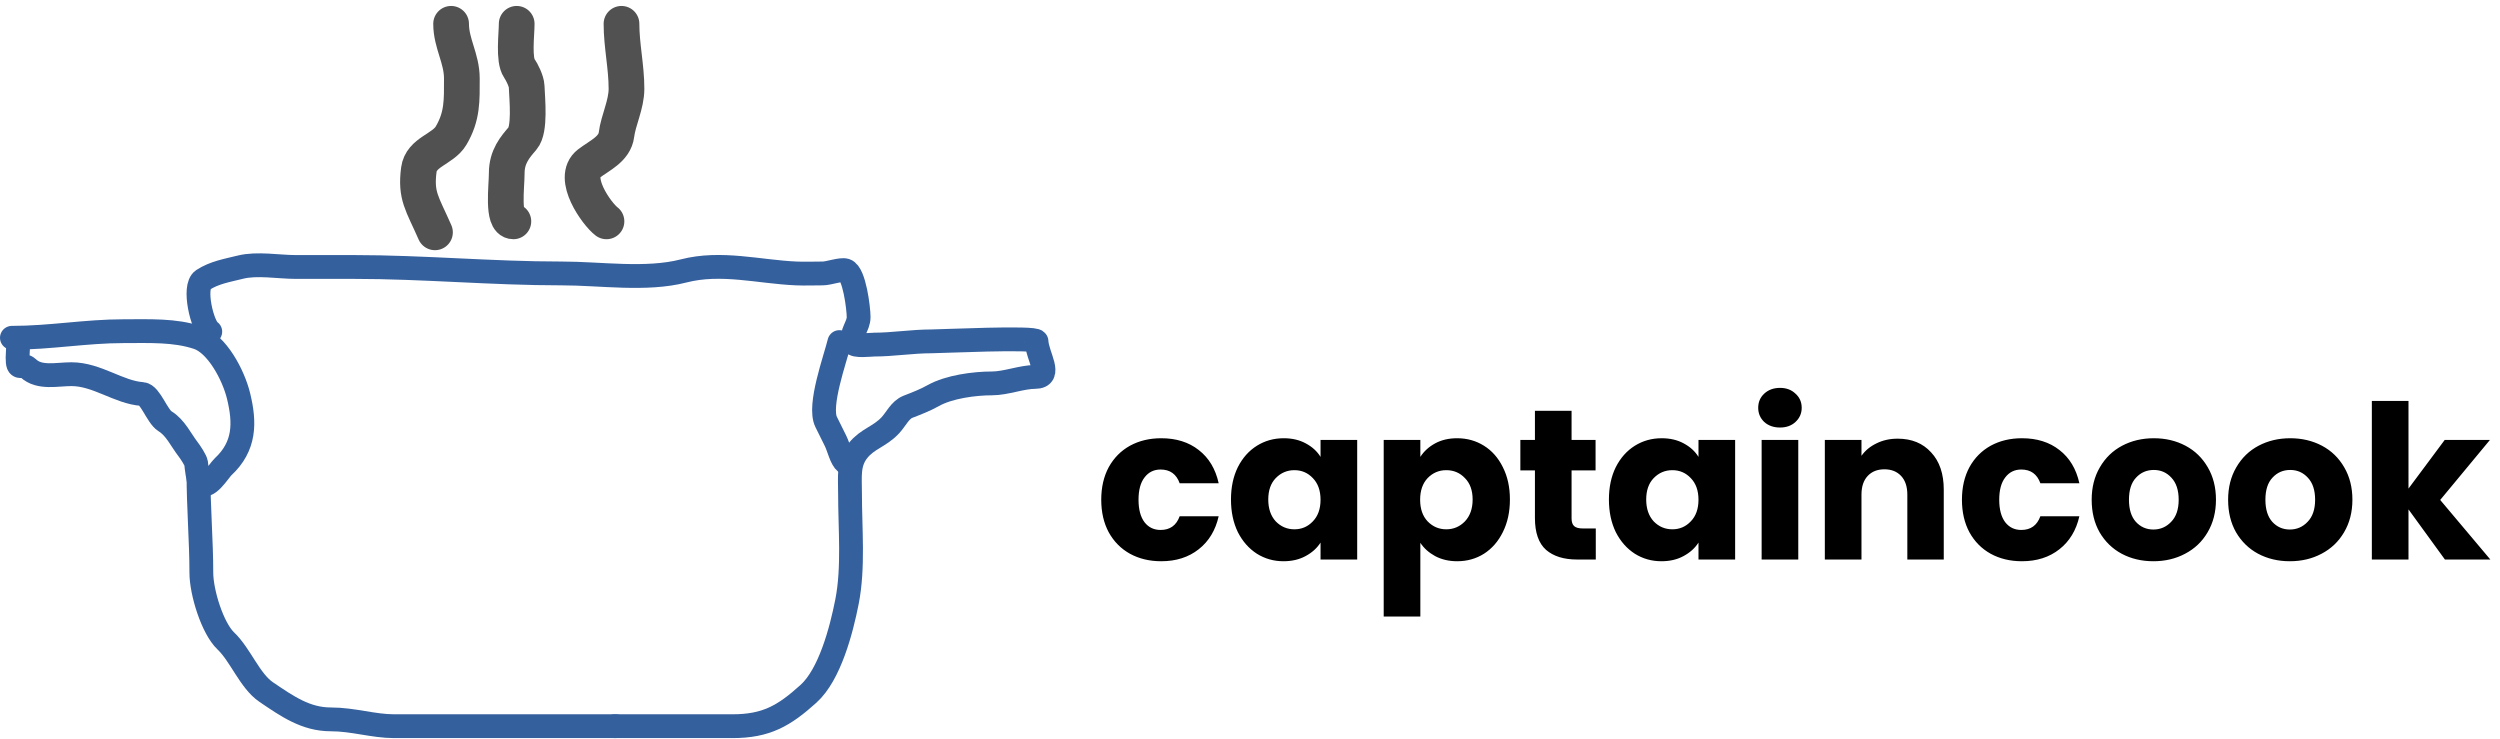
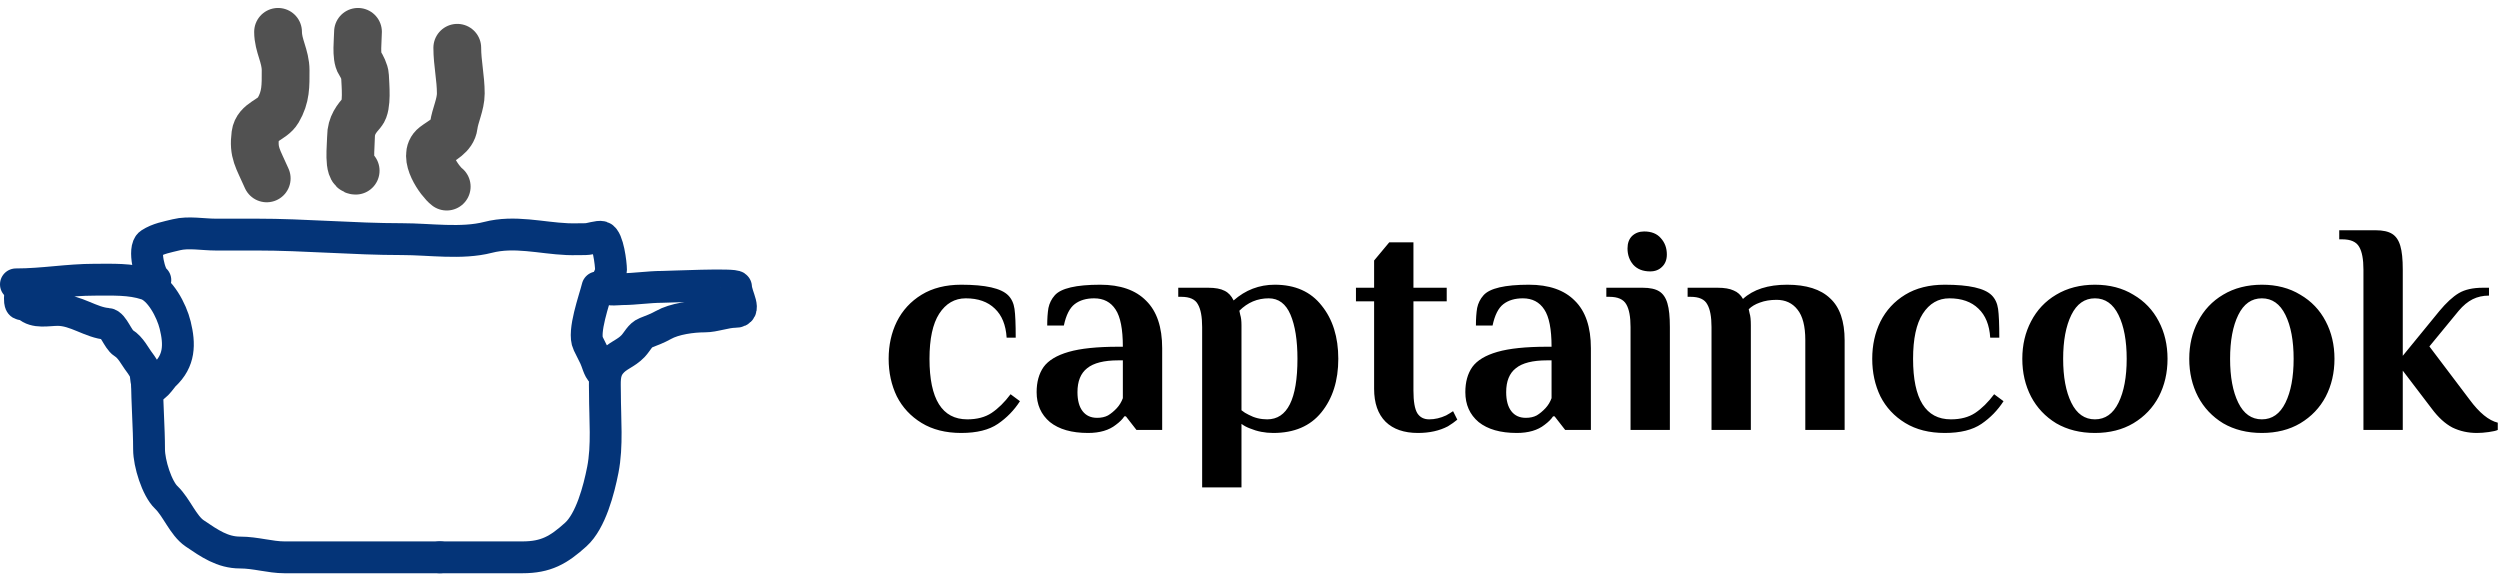
- <svg xmlns="http://www.w3.org/2000/svg" width="210" height="62" viewBox="0 0 210 62" fill="none">
-   <path d="M92.504 41.978C92.504 40.934 92.714 40.022 93.134 39.242C93.566 38.462 94.16 37.862 94.916 37.442C95.684 37.022 96.56 36.812 97.544 36.812C98.804 36.812 99.854 37.142 100.694 37.802C101.546 38.462 102.104 39.392 102.368 40.592H99.092C98.816 39.824 98.282 39.44 97.49 39.44C96.926 39.44 96.476 39.662 96.14 40.106C95.804 40.538 95.636 41.162 95.636 41.978C95.636 42.794 95.804 43.424 96.14 43.868C96.476 44.3 96.926 44.516 97.49 44.516C98.282 44.516 98.816 44.132 99.092 43.364H102.368C102.104 44.54 101.546 45.464 100.694 46.136C99.842 46.808 98.792 47.144 97.544 47.144C96.56 47.144 95.684 46.934 94.916 46.514C94.16 46.094 93.566 45.494 93.134 44.714C92.714 43.934 92.504 43.022 92.504 41.978ZM103.402 41.96C103.402 40.928 103.594 40.022 103.978 39.242C104.374 38.462 104.908 37.862 105.58 37.442C106.252 37.022 107.002 36.812 107.83 36.812C108.538 36.812 109.156 36.956 109.684 37.244C110.224 37.532 110.638 37.91 110.926 38.378V36.956H114.004V47H110.926V45.578C110.626 46.046 110.206 46.424 109.666 46.712C109.138 47 108.52 47.144 107.812 47.144C106.996 47.144 106.252 46.934 105.58 46.514C104.908 46.082 104.374 45.476 103.978 44.696C103.594 43.904 103.402 42.992 103.402 41.96ZM110.926 41.978C110.926 41.21 110.71 40.604 110.278 40.16C109.858 39.716 109.342 39.494 108.73 39.494C108.118 39.494 107.596 39.716 107.164 40.16C106.744 40.592 106.534 41.192 106.534 41.96C106.534 42.728 106.744 43.34 107.164 43.796C107.596 44.24 108.118 44.462 108.73 44.462C109.342 44.462 109.858 44.24 110.278 43.796C110.71 43.352 110.926 42.746 110.926 41.978ZM119.309 38.378C119.609 37.91 120.023 37.532 120.551 37.244C121.079 36.956 121.697 36.812 122.405 36.812C123.233 36.812 123.983 37.022 124.655 37.442C125.327 37.862 125.855 38.462 126.239 39.242C126.635 40.022 126.833 40.928 126.833 41.96C126.833 42.992 126.635 43.904 126.239 44.696C125.855 45.476 125.327 46.082 124.655 46.514C123.983 46.934 123.233 47.144 122.405 47.144C121.709 47.144 121.091 47 120.551 46.712C120.023 46.424 119.609 46.052 119.309 45.596V51.788H116.231V36.956H119.309V38.378ZM123.701 41.96C123.701 41.192 123.485 40.592 123.053 40.16C122.633 39.716 122.111 39.494 121.487 39.494C120.875 39.494 120.353 39.716 119.921 40.16C119.501 40.604 119.291 41.21 119.291 41.978C119.291 42.746 119.501 43.352 119.921 43.796C120.353 44.24 120.875 44.462 121.487 44.462C122.099 44.462 122.621 44.24 123.053 43.796C123.485 43.34 123.701 42.728 123.701 41.96ZM134.046 44.39V47H132.48C131.364 47 130.494 46.73 129.87 46.19C129.246 45.638 128.934 44.744 128.934 43.508V39.512H127.71V36.956H128.934V34.508H132.012V36.956H134.028V39.512H132.012V43.544C132.012 43.844 132.084 44.06 132.228 44.192C132.372 44.324 132.612 44.39 132.948 44.39H134.046ZM135.149 41.96C135.149 40.928 135.341 40.022 135.725 39.242C136.121 38.462 136.655 37.862 137.327 37.442C137.999 37.022 138.749 36.812 139.577 36.812C140.285 36.812 140.903 36.956 141.431 37.244C141.971 37.532 142.385 37.91 142.673 38.378V36.956H145.751V47H142.673V45.578C142.373 46.046 141.953 46.424 141.413 46.712C140.885 47 140.267 47.144 139.559 47.144C138.743 47.144 137.999 46.934 137.327 46.514C136.655 46.082 136.121 45.476 135.725 44.696C135.341 43.904 135.149 42.992 135.149 41.96ZM142.673 41.978C142.673 41.21 142.457 40.604 142.025 40.16C141.605 39.716 141.089 39.494 140.477 39.494C139.865 39.494 139.343 39.716 138.911 40.16C138.491 40.592 138.281 41.192 138.281 41.96C138.281 42.728 138.491 43.34 138.911 43.796C139.343 44.24 139.865 44.462 140.477 44.462C141.089 44.462 141.605 44.24 142.025 43.796C142.457 43.352 142.673 42.746 142.673 41.978ZM149.525 35.912C148.985 35.912 148.541 35.756 148.193 35.444C147.857 35.12 147.689 34.724 147.689 34.256C147.689 33.776 147.857 33.38 148.193 33.068C148.541 32.744 148.985 32.582 149.525 32.582C150.053 32.582 150.485 32.744 150.821 33.068C151.169 33.38 151.343 33.776 151.343 34.256C151.343 34.724 151.169 35.12 150.821 35.444C150.485 35.756 150.053 35.912 149.525 35.912ZM151.055 36.956V47H147.977V36.956H151.055ZM159.406 36.848C160.582 36.848 161.518 37.232 162.214 38C162.922 38.756 163.276 39.8 163.276 41.132V47H160.216V41.546C160.216 40.874 160.042 40.352 159.694 39.98C159.346 39.608 158.878 39.422 158.29 39.422C157.702 39.422 157.234 39.608 156.886 39.98C156.538 40.352 156.364 40.874 156.364 41.546V47H153.286V36.956H156.364V38.288C156.676 37.844 157.096 37.496 157.624 37.244C158.152 36.98 158.746 36.848 159.406 36.848ZM164.803 41.978C164.803 40.934 165.013 40.022 165.433 39.242C165.865 38.462 166.459 37.862 167.215 37.442C167.983 37.022 168.859 36.812 169.843 36.812C171.103 36.812 172.153 37.142 172.993 37.802C173.845 38.462 174.403 39.392 174.667 40.592H171.391C171.115 39.824 170.581 39.44 169.789 39.44C169.225 39.44 168.775 39.662 168.439 40.106C168.103 40.538 167.935 41.162 167.935 41.978C167.935 42.794 168.103 43.424 168.439 43.868C168.775 44.3 169.225 44.516 169.789 44.516C170.581 44.516 171.115 44.132 171.391 43.364H174.667C174.403 44.54 173.845 45.464 172.993 46.136C172.141 46.808 171.091 47.144 169.843 47.144C168.859 47.144 167.983 46.934 167.215 46.514C166.459 46.094 165.865 45.494 165.433 44.714C165.013 43.934 164.803 43.022 164.803 41.978ZM180.885 47.144C179.901 47.144 179.013 46.934 178.221 46.514C177.441 46.094 176.823 45.494 176.367 44.714C175.923 43.934 175.701 43.022 175.701 41.978C175.701 40.946 175.929 40.04 176.385 39.26C176.841 38.468 177.465 37.862 178.257 37.442C179.049 37.022 179.937 36.812 180.921 36.812C181.905 36.812 182.793 37.022 183.585 37.442C184.377 37.862 185.001 38.468 185.457 39.26C185.913 40.04 186.141 40.946 186.141 41.978C186.141 43.01 185.907 43.922 185.439 44.714C184.983 45.494 184.353 46.094 183.549 46.514C182.757 46.934 181.869 47.144 180.885 47.144ZM180.885 44.48C181.473 44.48 181.971 44.264 182.379 43.832C182.799 43.4 183.009 42.782 183.009 41.978C183.009 41.174 182.805 40.556 182.397 40.124C182.001 39.692 181.509 39.476 180.921 39.476C180.321 39.476 179.823 39.692 179.427 40.124C179.031 40.544 178.833 41.162 178.833 41.978C178.833 42.782 179.025 43.4 179.409 43.832C179.805 44.264 180.297 44.48 180.885 44.48ZM192.346 47.144C191.362 47.144 190.474 46.934 189.682 46.514C188.902 46.094 188.284 45.494 187.828 44.714C187.384 43.934 187.162 43.022 187.162 41.978C187.162 40.946 187.39 40.04 187.846 39.26C188.302 38.468 188.926 37.862 189.718 37.442C190.51 37.022 191.398 36.812 192.382 36.812C193.366 36.812 194.254 37.022 195.046 37.442C195.838 37.862 196.462 38.468 196.918 39.26C197.374 40.04 197.602 40.946 197.602 41.978C197.602 43.01 197.368 43.922 196.9 44.714C196.444 45.494 195.814 46.094 195.01 46.514C194.218 46.934 193.33 47.144 192.346 47.144ZM192.346 44.48C192.934 44.48 193.432 44.264 193.84 43.832C194.26 43.4 194.47 42.782 194.47 41.978C194.47 41.174 194.266 40.556 193.858 40.124C193.462 39.692 192.97 39.476 192.382 39.476C191.782 39.476 191.284 39.692 190.888 40.124C190.492 40.544 190.294 41.162 190.294 41.978C190.294 42.782 190.486 43.4 190.87 43.832C191.266 44.264 191.758 44.48 192.346 44.48ZM205.373 47L202.313 42.788V47H199.235V33.68H202.313V41.042L205.355 36.956H209.153L204.977 41.996L209.189 47H205.373Z" fill="black" />
-   <path d="M1 28.374C4.258 28.374 7.201 27.819 10.406 27.819C12.565 27.819 14.678 27.715 16.61 28.359C18.219 28.895 19.602 31.475 20.037 33.253C20.596 35.536 20.581 37.493 18.74 39.211C18.36 39.567 17.394 41.268 16.769 40.539C16.654 40.404 16.49 39.161 16.478 38.934C16.466 38.684 15.956 37.94 15.817 37.76C15.184 36.94 14.751 35.934 13.859 35.383C13.197 34.974 12.618 33.144 11.954 33.098C9.966 32.962 8.155 31.431 6.001 31.431C4.78 31.431 3.315 31.814 2.376 30.937C1.815 30.413 1.476 31.272 1.476 30.042C1.476 29.516 1.646 28.613 1.238 28.374" stroke="#35609E" stroke-width="2" stroke-linecap="round" />
-   <path d="M16.672 39.797C16.672 42.575 16.913 45.477 16.913 48.106C16.913 49.748 17.845 52.772 18.967 53.837C20.198 55.005 20.982 57.199 22.363 58.135C24.141 59.34 25.694 60.427 27.785 60.427C29.657 60.427 31.371 61 33.1 61C35.154 61 37.207 61 39.261 61C43.408 61 47.556 61 51.703 61" stroke="#35609E" stroke-width="2" stroke-linecap="round" />
-   <path d="M51.642 61C54.935 61 58.228 61 61.522 61C64.356 61 65.851 60.139 67.908 58.283C69.71 56.658 70.678 52.925 71.148 50.542C71.713 47.675 71.402 44.417 71.402 41.441C71.402 40.026 71.232 38.901 72.072 37.85C72.867 36.853 73.882 36.689 74.776 35.737C75.279 35.201 75.596 34.432 76.275 34.167C76.987 33.89 77.722 33.608 78.391 33.232C79.712 32.487 81.856 32.205 83.331 32.205C84.488 32.205 85.833 31.662 86.945 31.662C88.435 31.662 87.131 29.917 87.066 28.674C87.046 28.29 79.021 28.674 78.243 28.674C76.655 28.674 74.965 28.946 73.451 28.946C73.169 28.946 71.74 29.124 71.656 28.795C71.443 27.954 72.125 27.409 72.125 26.637C72.125 25.921 71.769 22.952 71.027 22.713C70.64 22.588 69.615 22.969 69.113 22.969C68.37 22.969 67.62 23.002 66.877 22.969C63.75 22.834 60.59 21.943 57.425 22.758C54.267 23.572 50.451 22.969 47.183 22.969C41.26 22.969 35.613 22.426 29.712 22.426C28.088 22.426 26.463 22.426 24.839 22.426C23.413 22.426 21.594 22.09 20.193 22.441C19.06 22.725 18.022 22.885 17.047 23.513C16.18 24.071 16.997 27.484 17.663 27.859" stroke="#35609E" stroke-width="2" stroke-linecap="round" />
-   <path d="M70.507 28.734C70.169 30.132 68.719 34.078 69.397 35.445C69.658 35.97 69.941 36.541 70.178 37.019C70.481 37.629 70.645 38.538 71.062 38.875" stroke="#35609E" stroke-width="2" stroke-linecap="round" />
-   <path d="M36.538 19.516C35.468 17.076 34.897 16.476 35.182 14.261C35.376 12.757 37.208 12.551 37.893 11.39C38.854 9.76 38.796 8.431 38.796 6.598C38.796 4.903 37.893 3.651 37.893 2" stroke="#515151" stroke-width="3" stroke-linecap="round" />
-   <path d="M43.402 2C43.402 2.881 43.125 5.015 43.619 5.732C43.848 6.064 44.221 6.809 44.239 7.261C44.285 8.389 44.542 10.876 43.898 11.623C43.277 12.345 42.566 13.152 42.566 14.546C42.566 15.655 42.17 18.594 43.123 18.594" stroke="#515151" stroke-width="3" stroke-linecap="round" />
-   <path d="M50.944 18.594C50.14 17.989 47.927 14.927 49.472 13.737C50.337 13.071 51.635 12.529 51.784 11.309C51.929 10.127 52.625 8.779 52.625 7.464C52.625 5.598 52.205 3.84 52.205 2" stroke="#515151" stroke-width="3" stroke-linecap="round" />
+ <svg xmlns="http://www.w3.org/2000/svg" width="157" height="36" viewBox="0 0 157 36" fill="none">
+   <path d="M60.367 27.19C59.392 27.19 58.562 26.981 57.878 26.563C57.194 26.145 56.675 25.588 56.32 24.891C55.978 24.182 55.807 23.396 55.807 22.535C55.807 21.674 55.978 20.895 56.32 20.198C56.675 19.489 57.194 18.925 57.878 18.507C58.562 18.089 59.392 17.88 60.367 17.88C61.887 17.88 62.869 18.102 63.312 18.545C63.527 18.76 63.66 19.045 63.711 19.4C63.762 19.755 63.787 20.356 63.787 21.205H63.217C63.166 20.407 62.919 19.799 62.476 19.381C62.033 18.95 61.425 18.735 60.652 18.735C59.955 18.735 59.398 19.058 58.98 19.704C58.575 20.337 58.372 21.281 58.372 22.535C58.372 25.068 59.164 26.335 60.747 26.335C61.355 26.335 61.862 26.202 62.267 25.936C62.685 25.657 63.084 25.265 63.464 24.758L64.053 25.195C63.686 25.765 63.223 26.24 62.666 26.62C62.109 27 61.342 27.19 60.367 27.19ZM68.33 27.19C67.304 27.19 66.506 26.962 65.936 26.506C65.379 26.037 65.1 25.41 65.1 24.625C65.1 23.992 65.246 23.466 65.537 23.048C65.841 22.63 66.367 22.313 67.114 22.098C67.861 21.883 68.9 21.775 70.23 21.775H70.515C70.515 20.673 70.363 19.894 70.059 19.438C69.755 18.969 69.305 18.735 68.71 18.735C68.216 18.735 67.811 18.855 67.494 19.096C67.177 19.337 66.949 19.786 66.81 20.445H65.765C65.765 20.014 65.79 19.647 65.841 19.343C65.904 19.039 66.037 18.773 66.24 18.545C66.632 18.102 67.582 17.88 69.09 17.88C70.356 17.88 71.319 18.216 71.978 18.887C72.649 19.546 72.985 20.54 72.985 21.87V27H71.37L70.705 26.145H70.61C70.496 26.322 70.319 26.5 70.078 26.677C69.647 27.019 69.064 27.19 68.33 27.19ZM68.9 26.24C69.166 26.24 69.394 26.189 69.584 26.088C69.774 25.974 69.957 25.822 70.135 25.632C70.299 25.455 70.426 25.246 70.515 25.005V22.63H70.23C69.331 22.63 68.678 22.795 68.273 23.124C67.868 23.441 67.665 23.941 67.665 24.625C67.665 25.144 67.772 25.543 67.988 25.822C68.203 26.101 68.507 26.24 68.9 26.24ZM75.495 20.54C75.495 19.894 75.406 19.419 75.229 19.115C75.064 18.798 74.716 18.64 74.184 18.64H73.994V18.07H75.875C76.318 18.07 76.66 18.133 76.901 18.26C77.141 18.374 77.331 18.577 77.471 18.868C78.218 18.209 79.079 17.88 80.055 17.88C81.334 17.88 82.316 18.317 83 19.191C83.696 20.052 84.045 21.167 84.045 22.535C84.045 23.903 83.69 25.024 82.981 25.898C82.284 26.759 81.277 27.19 79.96 27.19C79.44 27.19 78.953 27.095 78.497 26.905C78.294 26.829 78.117 26.734 77.965 26.62V30.61H75.495V20.54ZM79.58 26.335C80.846 26.335 81.48 25.068 81.48 22.535C81.48 21.37 81.334 20.445 81.043 19.761C80.751 19.077 80.295 18.735 79.675 18.735C78.965 18.735 78.351 18.995 77.832 19.514L77.889 19.78C77.939 19.932 77.965 20.147 77.965 20.426V25.765C78.104 25.879 78.256 25.974 78.421 26.05C78.775 26.24 79.162 26.335 79.58 26.335ZM89.049 27.19C88.175 27.19 87.497 26.956 87.016 26.487C86.534 26.006 86.294 25.315 86.294 24.416V18.925H85.154V18.07H86.294V16.36L87.244 15.22H88.764V18.07H90.854V18.925H88.764V24.53C88.764 25.214 88.846 25.689 89.011 25.955C89.175 26.208 89.422 26.335 89.752 26.335C90.106 26.335 90.461 26.253 90.816 26.088C90.955 26.012 91.101 25.923 91.253 25.822L91.519 26.354C91.354 26.493 91.158 26.633 90.93 26.772C90.398 27.051 89.771 27.19 89.049 27.19ZM95.253 27.19C94.227 27.19 93.429 26.962 92.859 26.506C92.301 26.037 92.023 25.41 92.023 24.625C92.023 23.992 92.168 23.466 92.46 23.048C92.764 22.63 93.289 22.313 94.037 22.098C94.784 21.883 95.823 21.775 97.153 21.775H97.438C97.438 20.673 97.286 19.894 96.982 19.438C96.678 18.969 96.228 18.735 95.633 18.735C95.139 18.735 94.733 18.855 94.417 19.096C94.1 19.337 93.872 19.786 93.733 20.445H92.688C92.688 20.014 92.713 19.647 92.764 19.343C92.827 19.039 92.96 18.773 93.163 18.545C93.555 18.102 94.505 17.88 96.013 17.88C97.279 17.88 98.242 18.216 98.901 18.887C99.572 19.546 99.908 20.54 99.908 21.87V27H98.293L97.628 26.145H97.533C97.419 26.322 97.241 26.5 97.001 26.677C96.57 27.019 95.987 27.19 95.253 27.19ZM95.823 26.24C96.089 26.24 96.317 26.189 96.507 26.088C96.697 25.974 96.88 25.822 97.058 25.632C97.222 25.455 97.349 25.246 97.438 25.005V22.63H97.153C96.253 22.63 95.601 22.795 95.196 23.124C94.79 23.441 94.588 23.941 94.588 24.625C94.588 25.144 94.695 25.543 94.911 25.822C95.126 26.101 95.43 26.24 95.823 26.24ZM103.633 17.044C103.177 17.044 102.823 16.905 102.569 16.626C102.329 16.347 102.208 16.005 102.208 15.6C102.208 15.271 102.303 15.011 102.493 14.821C102.696 14.631 102.949 14.536 103.253 14.536C103.709 14.536 104.058 14.675 104.298 14.954C104.552 15.233 104.678 15.575 104.678 15.98C104.678 16.309 104.577 16.569 104.374 16.759C104.184 16.949 103.937 17.044 103.633 17.044ZM102.398 20.54C102.398 19.894 102.31 19.419 102.132 19.115C101.955 18.798 101.6 18.64 101.068 18.64H100.878V18.07H103.158C103.614 18.07 103.963 18.146 104.203 18.298C104.444 18.45 104.615 18.703 104.716 19.058C104.818 19.4 104.868 19.894 104.868 20.54V27H102.398V20.54ZM107.483 20.54C107.483 19.894 107.394 19.419 107.217 19.115C107.052 18.798 106.704 18.64 106.172 18.64H105.982V18.07H107.863C108.294 18.07 108.629 18.127 108.87 18.241C109.123 18.342 109.32 18.52 109.459 18.773C110.105 18.178 111.03 17.88 112.233 17.88C113.436 17.88 114.336 18.165 114.931 18.735C115.539 19.292 115.843 20.173 115.843 21.376V27H113.373V21.357C113.373 20.483 113.208 19.843 112.879 19.438C112.562 19.033 112.125 18.83 111.568 18.83C111.175 18.83 110.827 18.887 110.523 19.001C110.232 19.102 109.997 19.242 109.82 19.419L109.877 19.685C109.928 19.837 109.953 20.084 109.953 20.426V27H107.483V20.54ZM122.136 27.19C121.16 27.19 120.331 26.981 119.647 26.563C118.963 26.145 118.443 25.588 118.089 24.891C117.747 24.182 117.576 23.396 117.576 22.535C117.576 21.674 117.747 20.895 118.089 20.198C118.443 19.489 118.963 18.925 119.647 18.507C120.331 18.089 121.16 17.88 122.136 17.88C123.656 17.88 124.637 18.102 125.081 18.545C125.296 18.76 125.429 19.045 125.48 19.4C125.53 19.755 125.556 20.356 125.556 21.205H124.986C124.935 20.407 124.688 19.799 124.245 19.381C123.801 18.95 123.193 18.735 122.421 18.735C121.724 18.735 121.167 19.058 120.749 19.704C120.343 20.337 120.141 21.281 120.141 22.535C120.141 25.068 120.932 26.335 122.516 26.335C123.124 26.335 123.63 26.202 124.036 25.936C124.454 25.657 124.853 25.265 125.233 24.758L125.822 25.195C125.454 25.765 124.992 26.24 124.435 26.62C123.877 27 123.111 27.19 122.136 27.19ZM131.561 27.19C130.637 27.19 129.826 26.987 129.129 26.582C128.445 26.164 127.92 25.607 127.552 24.91C127.185 24.201 127.001 23.409 127.001 22.535C127.001 21.661 127.185 20.876 127.552 20.179C127.92 19.47 128.445 18.912 129.129 18.507C129.826 18.089 130.637 17.88 131.561 17.88C132.486 17.88 133.29 18.089 133.974 18.507C134.671 18.912 135.203 19.47 135.57 20.179C135.938 20.876 136.121 21.661 136.121 22.535C136.121 23.409 135.938 24.201 135.57 24.91C135.203 25.607 134.671 26.164 133.974 26.582C133.29 26.987 132.486 27.19 131.561 27.19ZM131.561 26.335C132.207 26.335 132.701 25.987 133.043 25.29C133.385 24.593 133.556 23.675 133.556 22.535C133.556 21.395 133.385 20.477 133.043 19.78C132.701 19.083 132.207 18.735 131.561 18.735C130.915 18.735 130.421 19.083 130.079 19.78C129.737 20.477 129.566 21.395 129.566 22.535C129.566 23.675 129.737 24.593 130.079 25.29C130.421 25.987 130.915 26.335 131.561 26.335ZM142.045 27.19C141.12 27.19 140.309 26.987 139.613 26.582C138.929 26.164 138.403 25.607 138.036 24.91C137.668 24.201 137.485 23.409 137.485 22.535C137.485 21.661 137.668 20.876 138.036 20.179C138.403 19.47 138.929 18.912 139.613 18.507C140.309 18.089 141.12 17.88 142.045 17.88C142.969 17.88 143.774 18.089 144.458 18.507C145.154 18.912 145.686 19.47 146.054 20.179C146.421 20.876 146.605 21.661 146.605 22.535C146.605 23.409 146.421 24.201 146.054 24.91C145.686 25.607 145.154 26.164 144.458 26.582C143.774 26.987 142.969 27.19 142.045 27.19ZM142.045 26.335C142.691 26.335 143.185 25.987 143.527 25.29C143.869 24.593 144.04 23.675 144.04 22.535C144.04 21.395 143.869 20.477 143.527 19.78C143.185 19.083 142.691 18.735 142.045 18.735C141.399 18.735 140.905 19.083 140.563 19.78C140.221 20.477 140.05 21.395 140.05 22.535C140.05 23.675 140.221 24.593 140.563 25.29C140.905 25.987 141.399 26.335 142.045 26.335ZM155.549 27.19C154.992 27.19 154.479 27.076 154.01 26.848C153.554 26.607 153.124 26.215 152.718 25.67L150.894 23.276V27H148.424V16.93C148.424 16.284 148.336 15.809 148.158 15.505C147.981 15.188 147.626 15.03 147.094 15.03H146.904V14.46H149.184C149.64 14.46 149.989 14.536 150.229 14.688C150.47 14.84 150.641 15.093 150.742 15.448C150.844 15.79 150.894 16.284 150.894 16.93V22.345L153.193 19.533C153.624 19.014 154.029 18.64 154.409 18.412C154.789 18.184 155.296 18.07 155.929 18.07H156.309V18.564C155.929 18.564 155.587 18.64 155.283 18.792C154.979 18.944 154.688 19.185 154.409 19.514L152.566 21.756L155.093 25.1C155.701 25.923 156.29 26.405 156.86 26.544V27C156.759 27.051 156.569 27.095 156.29 27.133C156.024 27.171 155.777 27.19 155.549 27.19Z" fill="black" />
+   <path d="M1 17.858C2.712 17.858 4.258 17.566 5.942 17.566C7.077 17.566 8.187 17.511 9.202 17.85C10.047 18.131 10.774 19.487 11.002 20.421C11.296 21.621 11.288 22.649 10.321 23.552C10.121 23.738 9.614 24.632 9.286 24.249C9.225 24.179 9.139 23.526 9.133 23.406C9.126 23.275 8.858 22.884 8.785 22.789C8.453 22.358 8.225 21.83 7.756 21.54C7.409 21.325 7.104 20.364 6.755 20.34C5.711 20.268 4.759 19.464 3.627 19.464C2.986 19.464 2.217 19.665 1.723 19.204C1.428 18.929 1.25 19.38 1.25 18.734C1.25 18.458 1.339 17.983 1.125 17.858" stroke="#043478" stroke-width="2" stroke-linecap="round" />
+   <path d="M9.234 23.859C9.234 25.319 9.361 26.844 9.361 28.225C9.361 29.088 9.851 30.677 10.44 31.236C11.087 31.85 11.499 33.003 12.225 33.495C13.159 34.128 13.975 34.699 15.074 34.699C16.057 34.699 16.957 35 17.866 35C18.945 35 20.024 35 21.103 35C23.282 35 25.462 35 27.641 35" stroke="#043478" stroke-width="2" stroke-linecap="round" />
+   <path d="M27.608 35C29.339 35 31.069 35 32.8 35C34.289 35 35.074 34.547 36.155 33.573C37.102 32.719 37.611 30.757 37.857 29.505C38.154 27.999 37.991 26.287 37.991 24.723C37.991 23.98 37.902 23.389 38.343 22.836C38.761 22.312 39.294 22.226 39.764 21.726C40.028 21.445 40.194 21.041 40.551 20.901C40.925 20.756 41.312 20.608 41.663 20.41C42.357 20.019 43.483 19.871 44.258 19.871C44.867 19.871 45.573 19.585 46.158 19.585C46.941 19.585 46.255 18.668 46.221 18.015C46.211 17.813 41.994 18.015 41.586 18.015C40.751 18.015 39.863 18.158 39.067 18.158C38.919 18.158 38.169 18.252 38.125 18.079C38.013 17.637 38.371 17.351 38.371 16.945C38.371 16.569 38.184 15.008 37.794 14.883C37.59 14.818 37.052 15.018 36.788 15.018C36.398 15.018 36.004 15.035 35.613 15.018C33.97 14.947 32.31 14.478 30.647 14.907C28.988 15.334 26.983 15.018 25.266 15.018C22.154 15.018 19.187 14.732 16.086 14.732C15.233 14.732 14.379 14.732 13.526 14.732C12.777 14.732 11.82 14.556 11.085 14.74C10.489 14.889 9.944 14.973 9.432 15.303C8.976 15.597 9.405 17.39 9.755 17.587" stroke="#043478" stroke-width="2" stroke-linecap="round" />
+   <path d="M37.521 18.047C37.343 18.781 36.581 20.855 36.938 21.573C37.074 21.849 37.223 22.149 37.348 22.4C37.507 22.72 37.593 23.198 37.812 23.375" stroke="#043478" stroke-width="2" stroke-linecap="round" />
+   <path d="M16.75 11.203C16.189 9.921 15.888 9.606 16.038 8.442C16.14 7.652 17.103 7.544 17.462 6.934C17.967 6.077 17.937 5.379 17.937 4.416C17.937 3.525 17.462 2.867 17.462 2" stroke="#515151" stroke-width="3" stroke-linecap="round" />
+   <path d="M22.482 2C22.482 2.463 22.337 3.584 22.596 3.961C22.716 4.135 22.912 4.527 22.922 4.764C22.946 5.357 23.081 6.664 22.743 7.056C22.416 7.435 22.043 7.86 22.043 8.592C22.043 9.174 21.835 10.719 22.336 10.719" stroke="#515151" stroke-width="3" stroke-linecap="round" />
+   <path d="M28.054 11.719C27.632 11.401 26.469 9.792 27.281 9.167C27.735 8.817 28.418 8.532 28.496 7.891C28.572 7.27 28.938 6.562 28.938 5.871C28.938 4.89 28.717 3.967 28.717 3" stroke="#515151" stroke-width="3" stroke-linecap="round" />
</svg>
